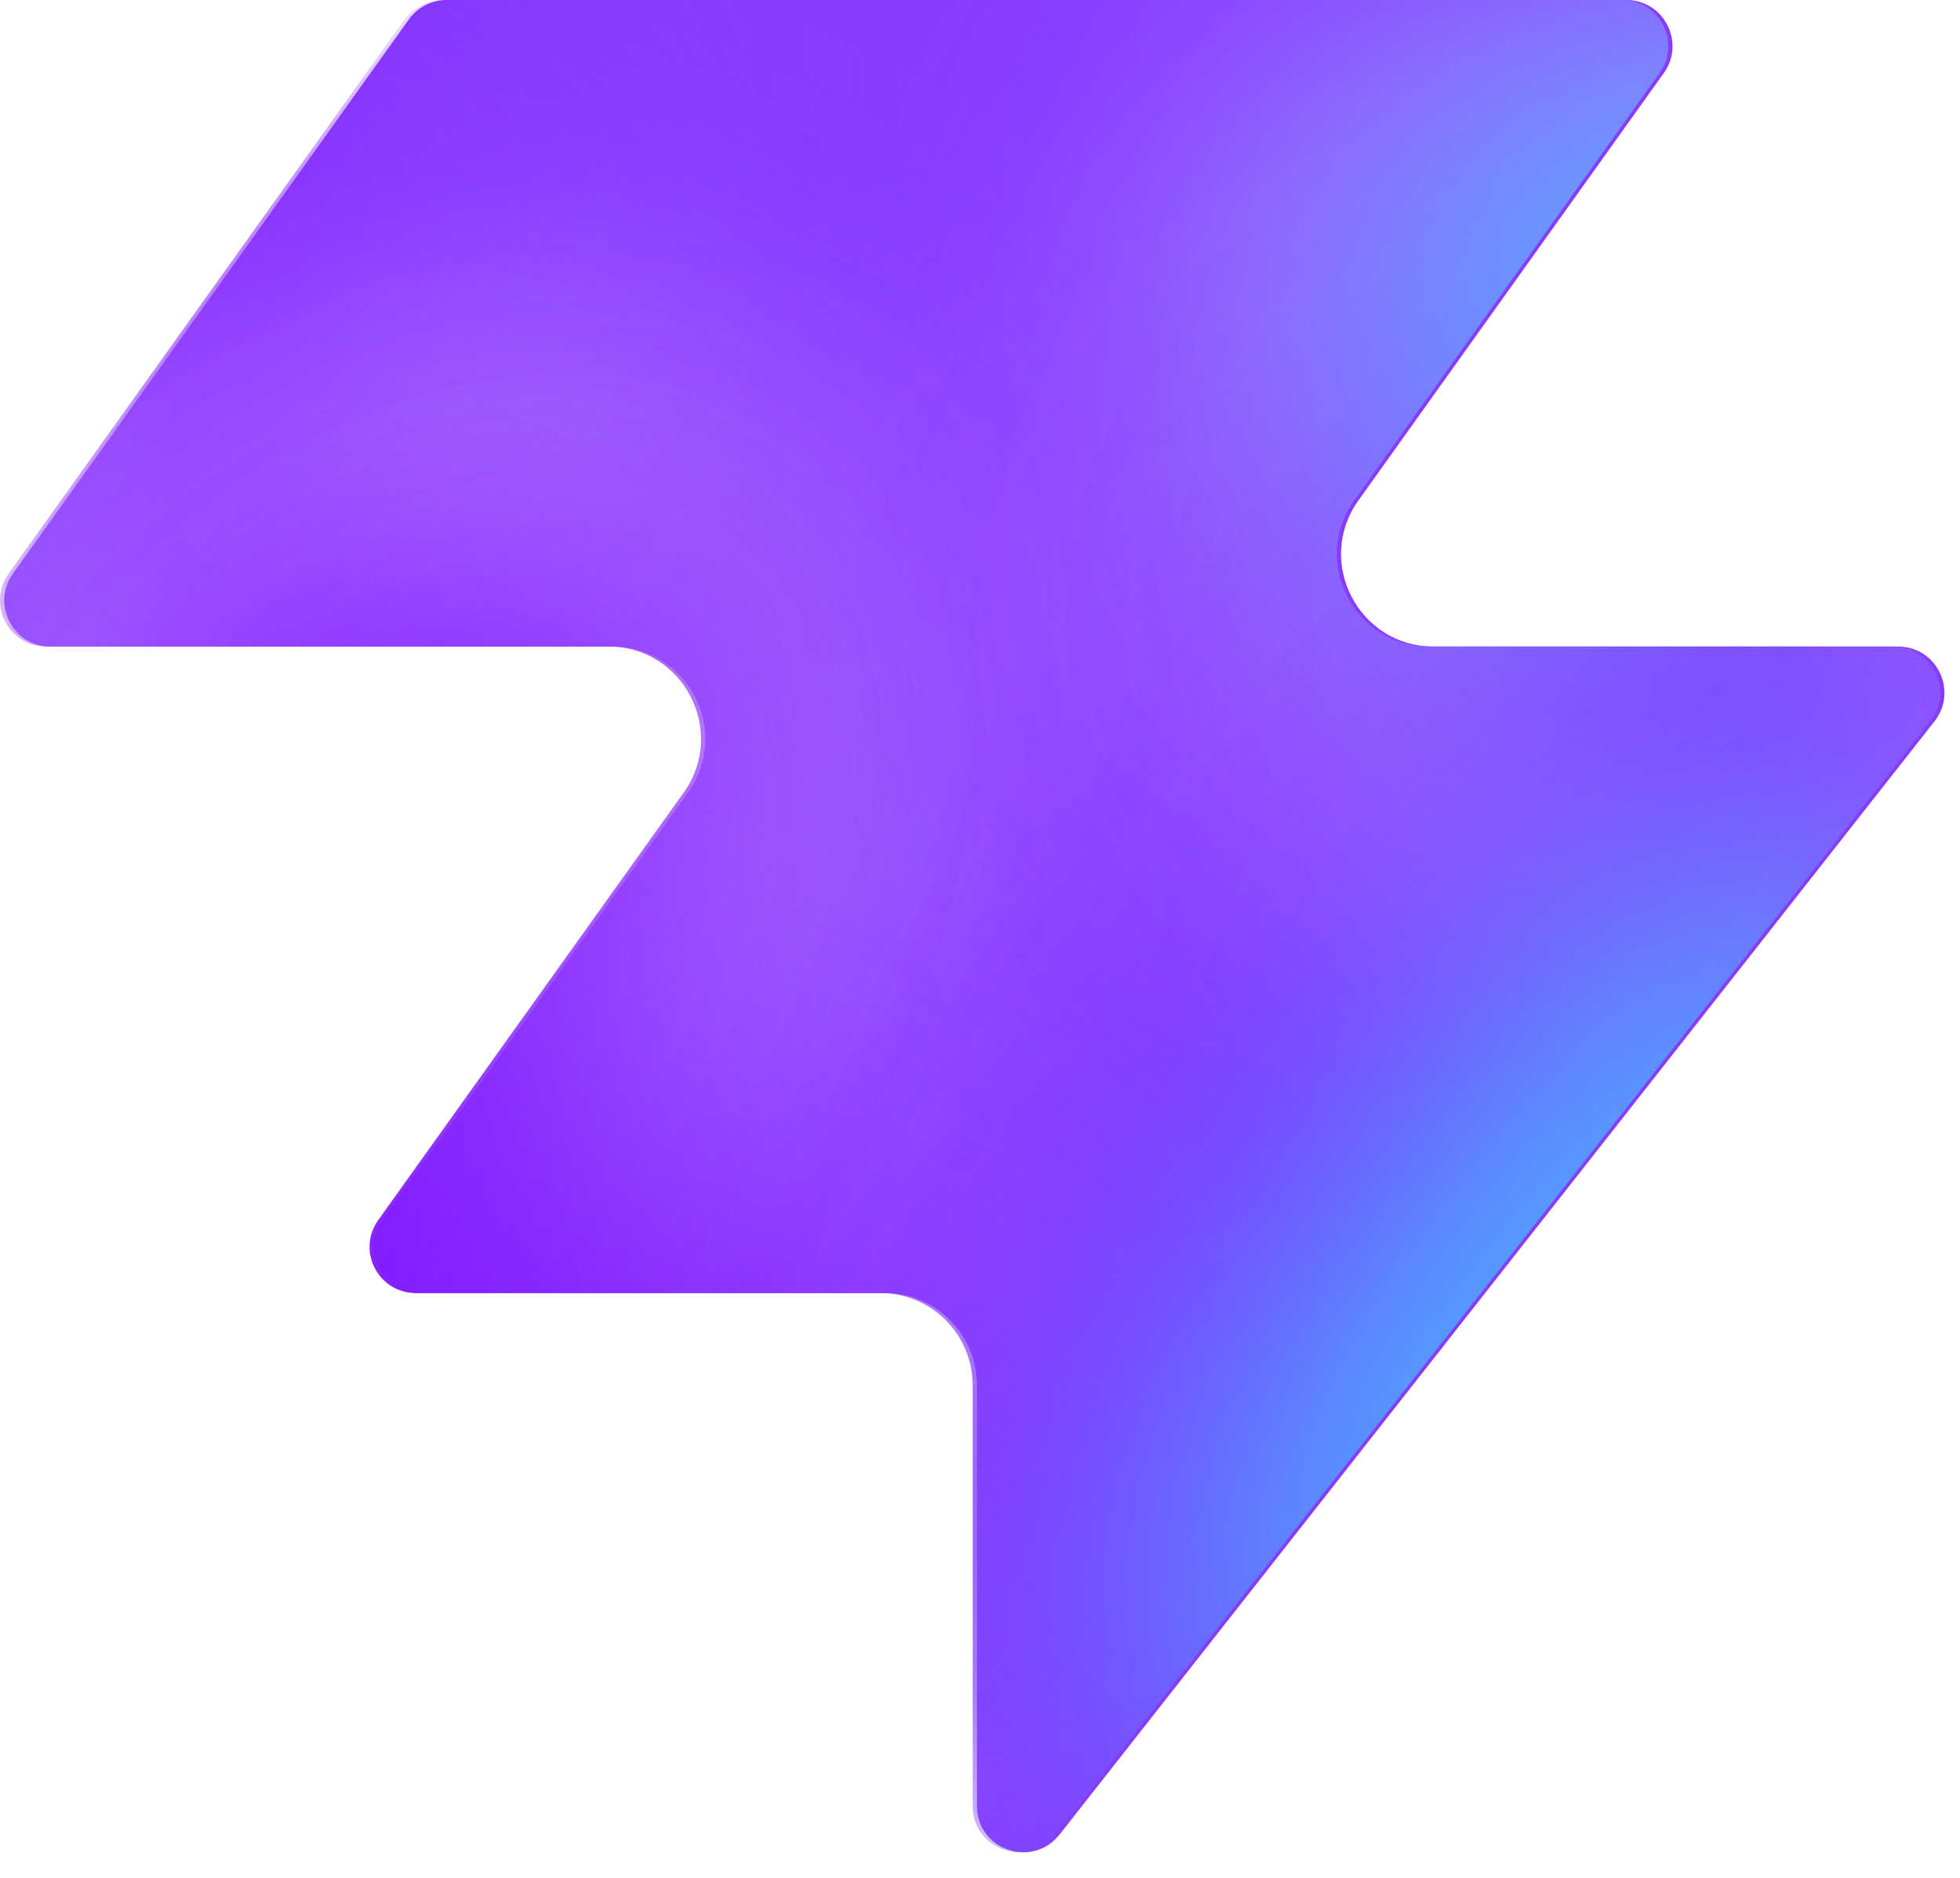
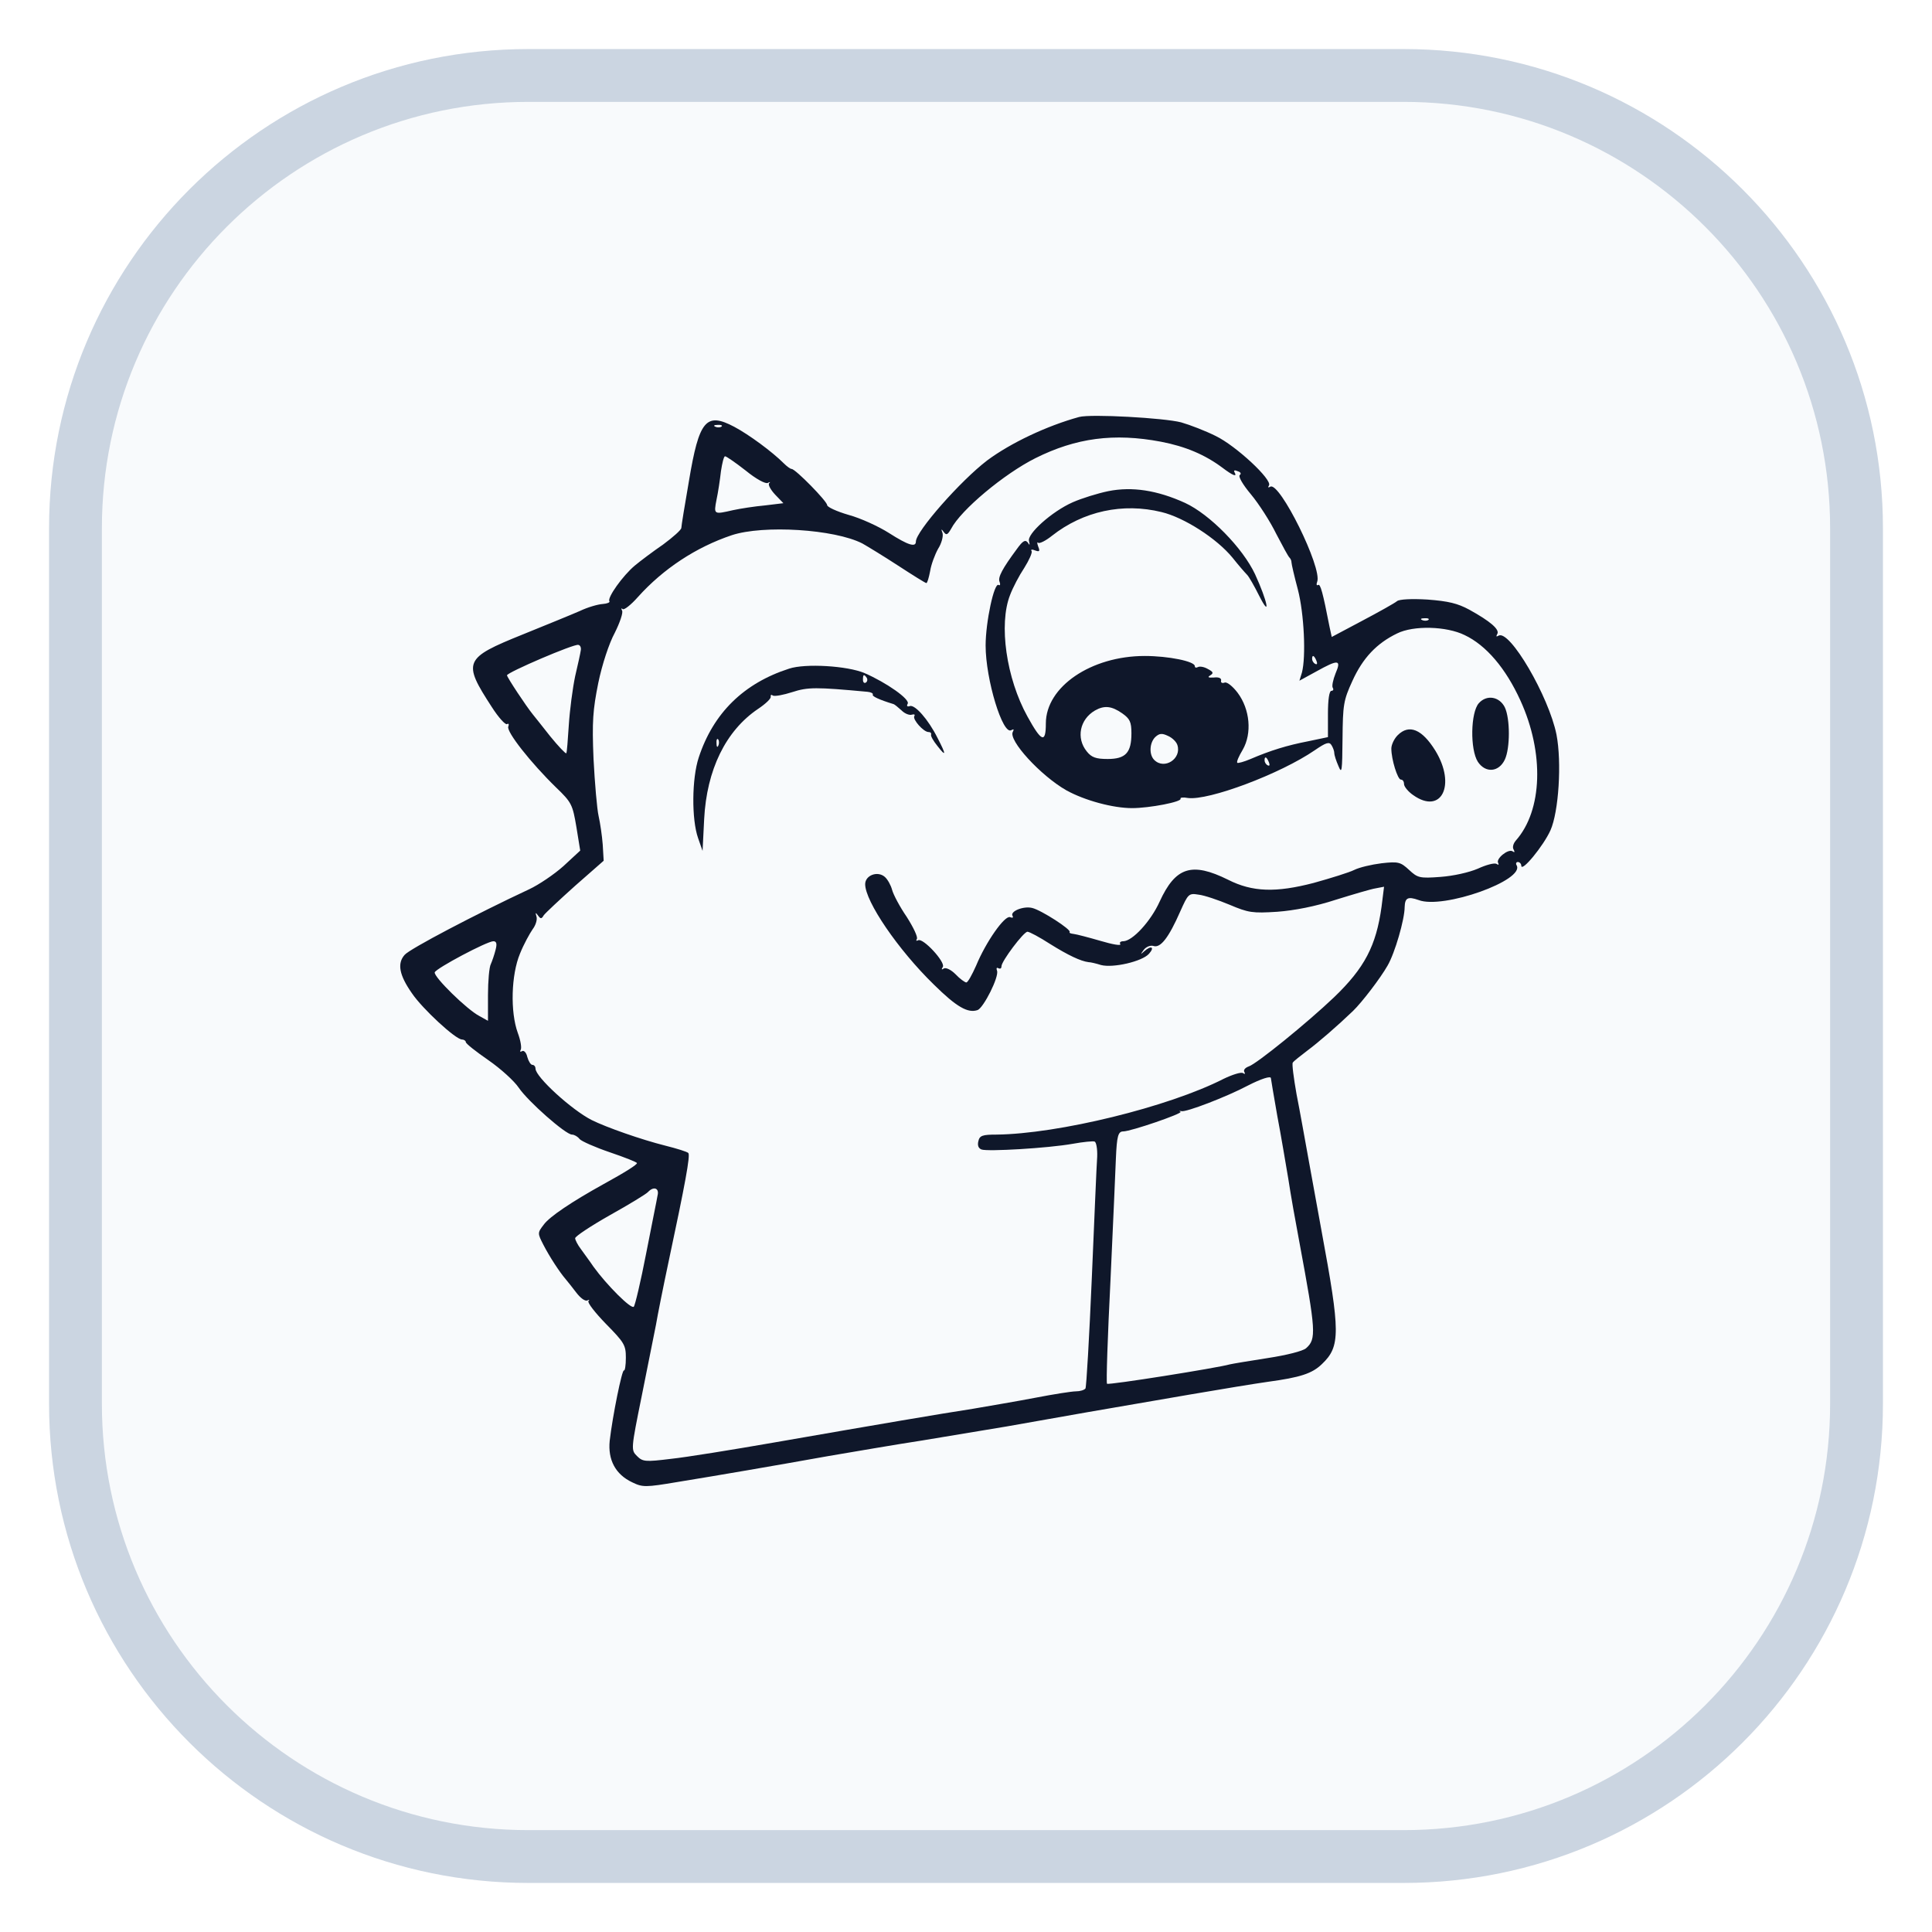
- <svg xmlns="http://www.w3.org/2000/svg" width="48" height="46" fill="none" viewBox="0 0 48 46">
-   <path fill="#863bff" d="M25.946 44.938c-.664.845-2.021.375-2.021-.698V33.937a2.26 2.26 0 0 0-2.262-2.262H10.287c-.92 0-1.456-1.04-.92-1.788l7.48-10.471c1.07-1.497 0-3.578-1.842-3.578H1.237c-.92 0-1.456-1.04-.92-1.788L10.013.474c.214-.297.556-.474.92-.474h28.894c.92 0 1.456 1.04.92 1.788l-7.48 10.471c-1.07 1.498 0 3.579 1.842 3.579h11.377c.943 0 1.473 1.088.89 1.83L25.947 44.94z" style="fill:#863bff;fill:color(display-p3 .525 .23 1);fill-opacity:1" />
-   <mask id="a" width="48" height="46" x="0" y="0" maskUnits="userSpaceOnUse" style="mask-type:alpha">
-     <path fill="#000" d="M25.842 44.938c-.664.844-2.021.375-2.021-.698V33.937a2.26 2.26 0 0 0-2.262-2.262H10.183c-.92 0-1.456-1.04-.92-1.788l7.48-10.471c1.07-1.498 0-3.579-1.842-3.579H1.133c-.92 0-1.456-1.04-.92-1.787L9.91.473c.214-.297.556-.474.92-.474h28.894c.92 0 1.456 1.04.92 1.788l-7.48 10.471c-1.07 1.498 0 3.578 1.842 3.578h11.377c.943 0 1.473 1.088.89 1.832L25.843 44.94z" style="fill:#000;fill-opacity:1" />
-   </mask>
-   <g mask="url(#a)">
-     <g filter="url(#b)">
-       <ellipse cx="5.508" cy="14.704" fill="#ede6ff" rx="5.508" ry="14.704" style="fill:#ede6ff;fill:color(display-p3 .927 .903 1);fill-opacity:1" transform="matrix(.00324 1 1 -.00324 -4.47 31.516)" />
-     </g>
-     <g filter="url(#c)">
-       <ellipse cx="10.399" cy="29.851" fill="#ede6ff" rx="10.399" ry="29.851" style="fill:#ede6ff;fill:color(display-p3 .927 .903 1);fill-opacity:1" transform="matrix(.00324 1 1 -.00324 -39.328 7.883)" />
-     </g>
-     <g filter="url(#d)">
-       <ellipse cx="5.508" cy="30.487" fill="#7e14ff" rx="5.508" ry="30.487" style="fill:#7e14ff;fill:color(display-p3 .492 .077 1);fill-opacity:1" transform="rotate(89.814 -25.913 -14.639)scale(1 -1)" />
-     </g>
-     <g filter="url(#e)">
-       <ellipse cx="5.508" cy="30.599" fill="#7e14ff" rx="5.508" ry="30.599" style="fill:#7e14ff;fill:color(display-p3 .492 .077 1);fill-opacity:1" transform="rotate(89.814 -32.644 -3.334)scale(1 -1)" />
-     </g>
-     <g filter="url(#f)">
-       <ellipse cx="5.508" cy="30.599" fill="#7e14ff" rx="5.508" ry="30.599" style="fill:#7e14ff;fill:color(display-p3 .492 .077 1);fill-opacity:1" transform="matrix(.00324 1 1 -.00324 -34.34 30.47)" />
-     </g>
-     <g filter="url(#g)">
-       <ellipse cx="14.072" cy="22.078" fill="#ede6ff" rx="14.072" ry="22.078" style="fill:#ede6ff;fill:color(display-p3 .927 .903 1);fill-opacity:1" transform="rotate(93.35 24.506 48.493)scale(-1 1)" />
-     </g>
-     <g filter="url(#h)">
-       <ellipse cx="3.47" cy="21.501" fill="#7e14ff" rx="3.47" ry="21.501" style="fill:#7e14ff;fill:color(display-p3 .492 .077 1);fill-opacity:1" transform="rotate(89.009 28.708 47.59)scale(-1 1)" />
-     </g>
-     <g filter="url(#i)">
-       <ellipse cx="3.47" cy="21.501" fill="#7e14ff" rx="3.47" ry="21.501" style="fill:#7e14ff;fill:color(display-p3 .492 .077 1);fill-opacity:1" transform="rotate(89.009 28.708 47.59)scale(-1 1)" />
-     </g>
-     <g filter="url(#j)">
-       <ellipse cx=".387" cy="8.972" fill="#7e14ff" rx="4.407" ry="29.108" style="fill:#7e14ff;fill:color(display-p3 .492 .077 1);fill-opacity:1" transform="rotate(39.51 .387 8.972)" />
-     </g>
-     <g filter="url(#k)">
-       <ellipse cx="47.523" cy="-6.092" fill="#7e14ff" rx="4.407" ry="29.108" style="fill:#7e14ff;fill:color(display-p3 .492 .077 1);fill-opacity:1" transform="rotate(37.892 47.523 -6.092)" />
-     </g>
-     <g filter="url(#l)">
-       <ellipse cx="41.412" cy="6.333" fill="#47bfff" rx="5.971" ry="9.665" style="fill:#47bfff;fill:color(display-p3 .28 .748 1);fill-opacity:1" transform="rotate(37.892 41.412 6.333)" />
-     </g>
-     <g filter="url(#m)">
-       <ellipse cx="-1.879" cy="38.332" fill="#7e14ff" rx="4.407" ry="29.108" style="fill:#7e14ff;fill:color(display-p3 .492 .077 1);fill-opacity:1" transform="rotate(37.892 -1.88 38.332)" />
-     </g>
-     <g filter="url(#n)">
-       <ellipse cx="-1.879" cy="38.332" fill="#7e14ff" rx="4.407" ry="29.108" style="fill:#7e14ff;fill:color(display-p3 .492 .077 1);fill-opacity:1" transform="rotate(37.892 -1.88 38.332)" />
-     </g>
-     <g filter="url(#o)">
-       <ellipse cx="35.651" cy="29.907" fill="#7e14ff" rx="4.407" ry="29.108" style="fill:#7e14ff;fill:color(display-p3 .492 .077 1);fill-opacity:1" transform="rotate(37.892 35.651 29.907)" />
-     </g>
-     <g filter="url(#p)">
-       <ellipse cx="38.418" cy="32.4" fill="#47bfff" rx="5.971" ry="15.297" style="fill:#47bfff;fill:color(display-p3 .28 .748 1);fill-opacity:1" transform="rotate(37.892 38.418 32.4)" />
+ <svg xmlns="http://www.w3.org/2000/svg" version="1.0" width="512" height="512" viewBox="0 0 512 512">
+   <defs>
+     <filter id="shadow" x="-5%" y="-5%" width="115%" height="115%">
+       <feDropShadow dx="0" dy="4" stdDeviation="8" flood-opacity="0.12" flood-color="#000000" />
+     </filter>
+   </defs>
+   <rect x="20" y="20" width="472" height="472" rx="120" ry="120" fill="#f8fafc" stroke="#cbd5e1" stroke-width="14" />
+   <g transform="translate(68, 68) scale(0.84)">
+     <g transform="translate(0,447) scale(0.1,-0.1)" fill="#0f172a" stroke="none">
+       <path d="M2595 3964 c-102 -28 -216 -82 -290 -137 -84 -64 -225 -224 -225 -256 0 -19 -24 -12 -85 27 -33 21 -90 47 -127 57 -38 11 -68 25 -68 31 0 12 -100 114 -112 114 -4 0 -15 8 -25 18 -36 36 -109 90 -156 115 -89 47 -111 21 -143 -171 -13 -75 -24 -142 -24 -148 0 -6 -26 -29 -57 -52 -32 -22 -72 -52 -90 -67 -38 -32 -87 -101 -80 -112 3 -4 -7 -8 -21 -9 -15 -1 -47 -10 -72 -22 -25 -11 -106 -44 -180 -74 -186 -75 -191 -86 -98 -229 21 -33 43 -57 48 -54 5 3 7 0 4 -8 -6 -16 70 -113 151 -192 49 -47 52 -54 64 -125 l12 -74 -53 -49 c-29 -26 -78 -59 -108 -73 -167 -78 -377 -188 -393 -207 -24 -27 -17 -64 23 -121 33 -49 138 -146 158 -146 6 0 12 -4 12 -8 0 -5 32 -30 71 -57 39 -27 82 -66 96 -87 29 -43 148 -148 168 -148 7 0 18 -6 24 -14 6 -7 49 -26 96 -42 47 -16 85 -31 85 -34 0 -5 -34 -27 -105 -66 -101 -56 -171 -103 -189 -128 -20 -26 -20 -27 -1 -64 19 -37 51 -86 70 -108 6 -7 21 -26 34 -43 13 -17 28 -28 35 -24 6 3 7 2 3 -2 -4 -5 21 -37 55 -72 58 -59 63 -67 63 -107 0 -24 -3 -42 -6 -40 -6 4 -36 -144 -45 -222 -6 -60 18 -106 71 -131 33 -16 42 -16 143 1 135 22 298 50 477 82 77 13 210 36 295 49 85 14 205 34 265 44 61 11 175 31 255 45 80 14 226 39 325 56 99 17 209 35 245 40 103 14 140 26 171 56 59 56 58 100 -1 419 -10 55 -28 154 -40 220 -12 66 -29 162 -39 212 -9 51 -15 96 -12 100 3 5 24 21 46 38 35 26 94 77 144 125 28 27 87 104 109 143 23 39 54 146 54 185 1 29 10 34 44 22 77 -30 338 63 309 110 -3 5 -1 10 4 10 6 0 11 -6 11 -12 1 -21 70 63 92 112 26 58 36 214 19 302 -24 120 -148 333 -183 312 -7 -4 -8 -3 -4 5 9 14 -21 40 -88 77 -37 20 -66 27 -132 32 -50 3 -89 1 -96 -5 -7 -6 -57 -34 -110 -62 l-96 -51 -7 32 c-21 108 -29 137 -36 132 -5 -3 -6 2 -3 10 17 43 -119 318 -148 300 -7 -4 -8 -2 -4 4 11 18 -104 125 -168 156 -32 16 -81 35 -109 43 -53 14 -285 27 -322 17z m-1128 -30 c-3 -3 -12 -4 -19 -1 -8 3 -5 6 6 6 11 1 17 -2 13 -5z m1386 -48 c78 -15 139 -41 194 -82 33 -25 48 -31 38 -14 -3 6 1 7 10 3 10 -3 12 -8 7 -12 -6 -4 9 -30 35 -61 25 -30 61 -86 80 -125 20 -38 38 -72 42 -75 3 -3 6 -9 6 -15 0 -5 9 -44 20 -85 20 -77 26 -212 13 -262 l-8 -26 53 29 c70 39 80 38 61 -6 -8 -20 -12 -40 -9 -45 4 -6 1 -10 -4 -10 -7 0 -11 -28 -11 -73 l0 -73 -62 -13 c-67 -13 -119 -29 -182 -56 -21 -9 -40 -14 -42 -12 -3 3 5 21 17 41 30 52 23 128 -16 180 -16 21 -34 35 -41 32 -8 -3 -13 0 -11 7 1 7 -8 11 -23 9 -18 -1 -21 1 -11 7 11 7 9 11 -8 20 -12 7 -26 9 -31 6 -6 -3 -10 -2 -10 3 0 15 -83 32 -158 32 -169 0 -312 -97 -312 -213 0 -64 -14 -58 -58 22 -67 121 -91 291 -55 383 9 24 29 62 45 86 15 24 26 48 23 53 -4 5 2 6 11 2 14 -5 16 -3 10 12 -4 11 -4 16 0 12 4 -3 23 6 43 22 99 78 224 105 346 75 71 -17 174 -83 224 -144 19 -24 40 -48 46 -54 6 -6 23 -36 38 -66 38 -75 26 -17 -13 68 -39 83 -143 189 -221 225 -88 40 -167 52 -242 37 -34 -7 -85 -23 -112 -35 -66 -29 -146 -101 -138 -123 3 -13 2 -14 -4 -4 -8 10 -16 5 -34 -20 -46 -62 -61 -90 -55 -104 3 -8 2 -13 -3 -10 -14 9 -41 -117 -41 -191 0 -107 54 -284 81 -267 8 4 9 3 5 -5 -16 -26 88 -139 169 -185 58 -32 147 -56 207 -56 55 0 159 20 153 30 -2 3 8 5 23 2 65 -9 292 76 401 151 35 24 45 27 52 16 5 -8 9 -19 9 -25 0 -7 6 -25 13 -41 11 -27 12 -17 13 86 1 107 3 121 31 182 33 73 77 119 141 150 52 26 156 23 213 -5 68 -32 130 -105 176 -206 76 -166 70 -347 -14 -442 -8 -9 -12 -22 -7 -29 4 -8 3 -10 -4 -5 -14 8 -53 -24 -45 -37 3 -6 1 -7 -5 -3 -7 4 -33 -3 -59 -15 -28 -12 -77 -23 -118 -26 -66 -5 -72 -3 -99 22 -27 25 -34 27 -87 21 -32 -4 -70 -13 -86 -21 -16 -8 -74 -26 -128 -41 -119 -31 -193 -29 -270 10 -115 57 -166 40 -216 -69 -28 -62 -86 -125 -115 -125 -8 0 -13 -4 -9 -9 3 -6 -25 -1 -62 10 -38 11 -76 21 -85 22 -9 1 -15 3 -13 6 7 7 -89 69 -118 76 -28 7 -71 -11 -62 -25 3 -6 0 -7 -8 -4 -17 6 -76 -78 -107 -153 -13 -29 -26 -53 -31 -53 -4 0 -20 11 -34 26 -14 14 -30 22 -37 18 -7 -5 -8 -3 -3 5 9 15 -63 93 -78 84 -6 -3 -7 -1 -4 4 4 6 -11 37 -32 70 -22 32 -42 70 -46 85 -4 15 -14 33 -23 41 -23 20 -62 5 -62 -23 0 -54 103 -206 217 -317 71 -70 107 -91 138 -80 19 8 68 105 61 124 -3 8 -1 11 4 8 6 -3 10 -1 10 6 0 16 70 109 82 109 6 0 38 -17 72 -39 56 -35 96 -54 121 -57 6 0 23 -4 39 -9 38 -10 129 11 151 35 20 22 7 28 -15 8 -12 -11 -12 -10 -1 5 8 10 21 15 31 12 22 -7 48 27 84 109 25 56 27 58 58 53 18 -2 62 -17 98 -32 59 -25 72 -27 150 -22 54 4 121 17 185 38 55 17 112 34 126 36 l26 5 -8 -64 c-17 -122 -53 -192 -150 -285 -84 -80 -244 -210 -269 -218 -11 -4 -17 -11 -14 -17 4 -7 2 -8 -4 -4 -6 4 -34 -5 -61 -18 -174 -89 -523 -174 -717 -176 -44 0 -53 -3 -57 -21 -3 -13 0 -22 10 -26 19 -7 209 4 288 18 33 6 64 9 69 7 5 -2 9 -23 8 -48 -2 -25 -9 -197 -17 -383 -8 -186 -17 -342 -20 -348 -4 -5 -17 -9 -30 -9 -13 0 -70 -9 -127 -20 -57 -11 -146 -26 -198 -35 -110 -17 -286 -47 -625 -106 -132 -23 -280 -47 -328 -52 -81 -10 -89 -9 -107 9 -19 19 -19 21 15 189 19 94 39 195 45 225 5 30 23 120 40 200 52 244 69 335 62 342 -4 4 -36 14 -72 23 -76 19 -187 58 -233 81 -63 32 -177 136 -177 162 0 6 -4 12 -10 12 -5 0 -12 11 -16 25 -3 14 -11 22 -17 18 -5 -3 -7 -1 -4 4 4 6 0 30 -9 54 -24 66 -21 183 7 250 12 30 31 64 40 77 10 13 15 31 12 40 -4 13 -3 14 5 3 8 -11 11 -11 18 1 5 7 50 49 99 93 l90 79 -3 51 c-2 27 -8 68 -13 90 -5 22 -12 103 -16 180 -5 119 -2 155 15 240 12 58 34 125 52 158 16 32 27 64 23 70 -3 7 -3 9 2 5 4 -4 26 13 48 38 80 89 183 157 296 195 100 33 324 19 412 -26 16 -9 67 -40 113 -70 46 -30 86 -55 89 -55 3 0 8 17 12 38 3 20 15 52 25 70 11 17 17 40 14 50 -5 13 -4 14 4 3 8 -11 12 -9 23 10 31 60 168 174 266 223 128 64 248 80 396 52z m-1310 -91 c33 -27 63 -43 70 -39 7 4 9 3 4 -1 -4 -5 5 -21 19 -36 l26 -27 -58 -7 c-33 -3 -78 -10 -101 -15 -61 -14 -61 -14 -52 33 5 23 11 63 14 90 4 26 9 47 13 47 4 0 33 -20 65 -45z m2154 -471 c-3 -3 -12 -4 -19 -1 -8 3 -5 6 6 6 11 1 17 -2 13 -5z m-2674 -95 c-1 -8 -9 -45 -18 -83 -8 -38 -17 -107 -20 -154 -3 -47 -6 -87 -8 -89 -2 -2 -25 22 -51 54 -25 32 -50 63 -54 68 -22 27 -82 118 -82 124 0 9 212 100 225 96 6 -1 9 -8 8 -16z m2321 -35 c3 -8 2 -12 -4 -9 -6 3 -10 10 -10 16 0 14 7 11 14 -7z m-613 -165 c24 -17 29 -27 29 -63 0 -61 -18 -81 -75 -81 -37 0 -51 5 -66 24 -34 42 -22 101 26 129 30 17 53 14 86 -9z m174 -100 c14 -43 -41 -79 -73 -47 -17 17 -15 54 3 72 13 12 21 13 40 4 14 -6 27 -19 30 -29z m289 -55 c3 -8 2 -12 -4 -9 -6 3 -10 10 -10 16 0 14 7 11 14 -7z m-2440 -591 c-4 -16 -11 -36 -15 -45 -5 -9 -9 -53 -9 -98 l0 -81 -27 15 c-39 20 -145 124 -141 138 5 13 165 98 185 98 10 0 12 -8 7 -27z m2446 -405 c0 -2 9 -55 20 -118 12 -63 27 -153 35 -200 7 -47 23 -137 35 -200 52 -280 54 -305 21 -334 -10 -9 -62 -22 -121 -31 -58 -9 -112 -18 -120 -20 -38 -11 -383 -66 -387 -61 -3 3 2 150 11 328 8 178 16 350 17 383 3 70 7 85 23 85 24 0 190 57 181 62 -6 3 -4 3 3 2 14 -4 142 45 210 81 41 21 72 31 72 23z m-1935 -370 c-2 -13 -19 -95 -36 -183 -17 -88 -35 -164 -39 -168 -8 -9 -85 68 -127 126 -12 18 -31 43 -40 56 -10 13 -18 29 -18 34 0 6 50 39 110 73 61 34 115 67 120 73 18 19 36 12 30 -11z" />
+       <path d="M1680 3170 c-143 -46 -239 -140 -285 -280 -22 -66 -23 -196 -2 -255 l14 -40 5 100 c8 156 68 279 170 348 24 16 42 33 40 39 -1 5 2 7 7 3 6 -3 33 2 61 11 49 16 75 16 237 1 11 -1 19 -5 17 -9 -3 -5 20 -16 66 -30 3 -1 14 -10 25 -20 10 -10 25 -16 33 -13 7 2 10 0 7 -5 -6 -10 29 -50 45 -50 6 0 9 -3 8 -8 -2 -4 7 -20 20 -36 28 -36 28 -28 0 26 -29 58 -71 105 -87 100 -8 -3 -11 0 -7 7 9 14 -67 67 -136 97 -54 23 -187 31 -238 14z m245 -29 c3 -5 2 -12 -3 -15 -5 -3 -9 1 -9 9 0 17 3 19 12 6z m-468 -213 c-3 -8 -6 -5 -6 6 -1 11 2 17 5 13 3 -3 4 -12 1 -19z" />
+       <path d="M3856 3061 c-26 -29 -28 -146 -3 -185 24 -36 66 -33 85 7 17 36 17 129 0 165 -17 34 -57 41 -82 13z" />
+       <path d="M3600 2960 c-11 -11 -20 -30 -20 -42 0 -35 20 -98 30 -98 6 0 10 -6 10 -14 0 -8 13 -24 29 -35 89 -63 136 32 70 140 -42 68 -83 85 -119 49z" />
    </g>
  </g>
-   <defs>
-     <filter id="b" width="60.045" height="41.654" x="-19.77" y="16.149" color-interpolation-filters="sRGB" filterUnits="userSpaceOnUse">
-       <feFlood flood-opacity="0" result="BackgroundImageFix" />
-       <feBlend in="SourceGraphic" in2="BackgroundImageFix" result="shape" />
-       <feGaussianBlur result="effect1_foregroundBlur_2002_17158" stdDeviation="7.659" />
-     </filter>
-     <filter id="c" width="90.34" height="51.437" x="-54.613" y="-7.533" color-interpolation-filters="sRGB" filterUnits="userSpaceOnUse">
-       <feFlood flood-opacity="0" result="BackgroundImageFix" />
-       <feBlend in="SourceGraphic" in2="BackgroundImageFix" result="shape" />
-       <feGaussianBlur result="effect1_foregroundBlur_2002_17158" stdDeviation="7.659" />
-     </filter>
-     <filter id="d" width="79.355" height="29.4" x="-49.64" y="2.03" color-interpolation-filters="sRGB" filterUnits="userSpaceOnUse">
-       <feFlood flood-opacity="0" result="BackgroundImageFix" />
-       <feBlend in="SourceGraphic" in2="BackgroundImageFix" result="shape" />
-       <feGaussianBlur result="effect1_foregroundBlur_2002_17158" stdDeviation="4.596" />
-     </filter>
-     <filter id="e" width="79.579" height="29.4" x="-45.045" y="20.029" color-interpolation-filters="sRGB" filterUnits="userSpaceOnUse">
-       <feFlood flood-opacity="0" result="BackgroundImageFix" />
-       <feBlend in="SourceGraphic" in2="BackgroundImageFix" result="shape" />
-       <feGaussianBlur result="effect1_foregroundBlur_2002_17158" stdDeviation="4.596" />
-     </filter>
-     <filter id="f" width="79.579" height="29.4" x="-43.513" y="21.178" color-interpolation-filters="sRGB" filterUnits="userSpaceOnUse">
-       <feFlood flood-opacity="0" result="BackgroundImageFix" />
-       <feBlend in="SourceGraphic" in2="BackgroundImageFix" result="shape" />
-       <feGaussianBlur result="effect1_foregroundBlur_2002_17158" stdDeviation="4.596" />
-     </filter>
-     <filter id="g" width="74.749" height="58.852" x="15.756" y="-17.901" color-interpolation-filters="sRGB" filterUnits="userSpaceOnUse">
-       <feFlood flood-opacity="0" result="BackgroundImageFix" />
-       <feBlend in="SourceGraphic" in2="BackgroundImageFix" result="shape" />
-       <feGaussianBlur result="effect1_foregroundBlur_2002_17158" stdDeviation="7.659" />
-     </filter>
-     <filter id="h" width="61.377" height="25.362" x="23.548" y="2.284" color-interpolation-filters="sRGB" filterUnits="userSpaceOnUse">
-       <feFlood flood-opacity="0" result="BackgroundImageFix" />
-       <feBlend in="SourceGraphic" in2="BackgroundImageFix" result="shape" />
-       <feGaussianBlur result="effect1_foregroundBlur_2002_17158" stdDeviation="4.596" />
-     </filter>
-     <filter id="i" width="61.377" height="25.362" x="23.548" y="2.284" color-interpolation-filters="sRGB" filterUnits="userSpaceOnUse">
-       <feFlood flood-opacity="0" result="BackgroundImageFix" />
-       <feBlend in="SourceGraphic" in2="BackgroundImageFix" result="shape" />
-       <feGaussianBlur result="effect1_foregroundBlur_2002_17158" stdDeviation="4.596" />
-     </filter>
-     <filter id="j" width="56.045" height="63.649" x="-27.636" y="-22.853" color-interpolation-filters="sRGB" filterUnits="userSpaceOnUse">
-       <feFlood flood-opacity="0" result="BackgroundImageFix" />
-       <feBlend in="SourceGraphic" in2="BackgroundImageFix" result="shape" />
-       <feGaussianBlur result="effect1_foregroundBlur_2002_17158" stdDeviation="4.596" />
-     </filter>
-     <filter id="k" width="54.814" height="64.646" x="20.116" y="-38.415" color-interpolation-filters="sRGB" filterUnits="userSpaceOnUse">
-       <feFlood flood-opacity="0" result="BackgroundImageFix" />
-       <feBlend in="SourceGraphic" in2="BackgroundImageFix" result="shape" />
-       <feGaussianBlur result="effect1_foregroundBlur_2002_17158" stdDeviation="4.596" />
-     </filter>
-     <filter id="l" width="33.541" height="35.313" x="24.641" y="-11.323" color-interpolation-filters="sRGB" filterUnits="userSpaceOnUse">
-       <feFlood flood-opacity="0" result="BackgroundImageFix" />
-       <feBlend in="SourceGraphic" in2="BackgroundImageFix" result="shape" />
-       <feGaussianBlur result="effect1_foregroundBlur_2002_17158" stdDeviation="4.596" />
-     </filter>
-     <filter id="m" width="54.814" height="64.646" x="-29.286" y="6.009" color-interpolation-filters="sRGB" filterUnits="userSpaceOnUse">
-       <feFlood flood-opacity="0" result="BackgroundImageFix" />
-       <feBlend in="SourceGraphic" in2="BackgroundImageFix" result="shape" />
-       <feGaussianBlur result="effect1_foregroundBlur_2002_17158" stdDeviation="4.596" />
-     </filter>
-     <filter id="n" width="54.814" height="64.646" x="-29.286" y="6.009" color-interpolation-filters="sRGB" filterUnits="userSpaceOnUse">
-       <feFlood flood-opacity="0" result="BackgroundImageFix" />
-       <feBlend in="SourceGraphic" in2="BackgroundImageFix" result="shape" />
-       <feGaussianBlur result="effect1_foregroundBlur_2002_17158" stdDeviation="4.596" />
-     </filter>
-     <filter id="o" width="54.814" height="64.646" x="8.244" y="-2.416" color-interpolation-filters="sRGB" filterUnits="userSpaceOnUse">
-       <feFlood flood-opacity="0" result="BackgroundImageFix" />
-       <feBlend in="SourceGraphic" in2="BackgroundImageFix" result="shape" />
-       <feGaussianBlur result="effect1_foregroundBlur_2002_17158" stdDeviation="4.596" />
-     </filter>
-     <filter id="p" width="39.409" height="43.623" x="18.713" y="10.588" color-interpolation-filters="sRGB" filterUnits="userSpaceOnUse">
-       <feFlood flood-opacity="0" result="BackgroundImageFix" />
-       <feBlend in="SourceGraphic" in2="BackgroundImageFix" result="shape" />
-       <feGaussianBlur result="effect1_foregroundBlur_2002_17158" stdDeviation="4.596" />
-     </filter>
-   </defs>
</svg>
